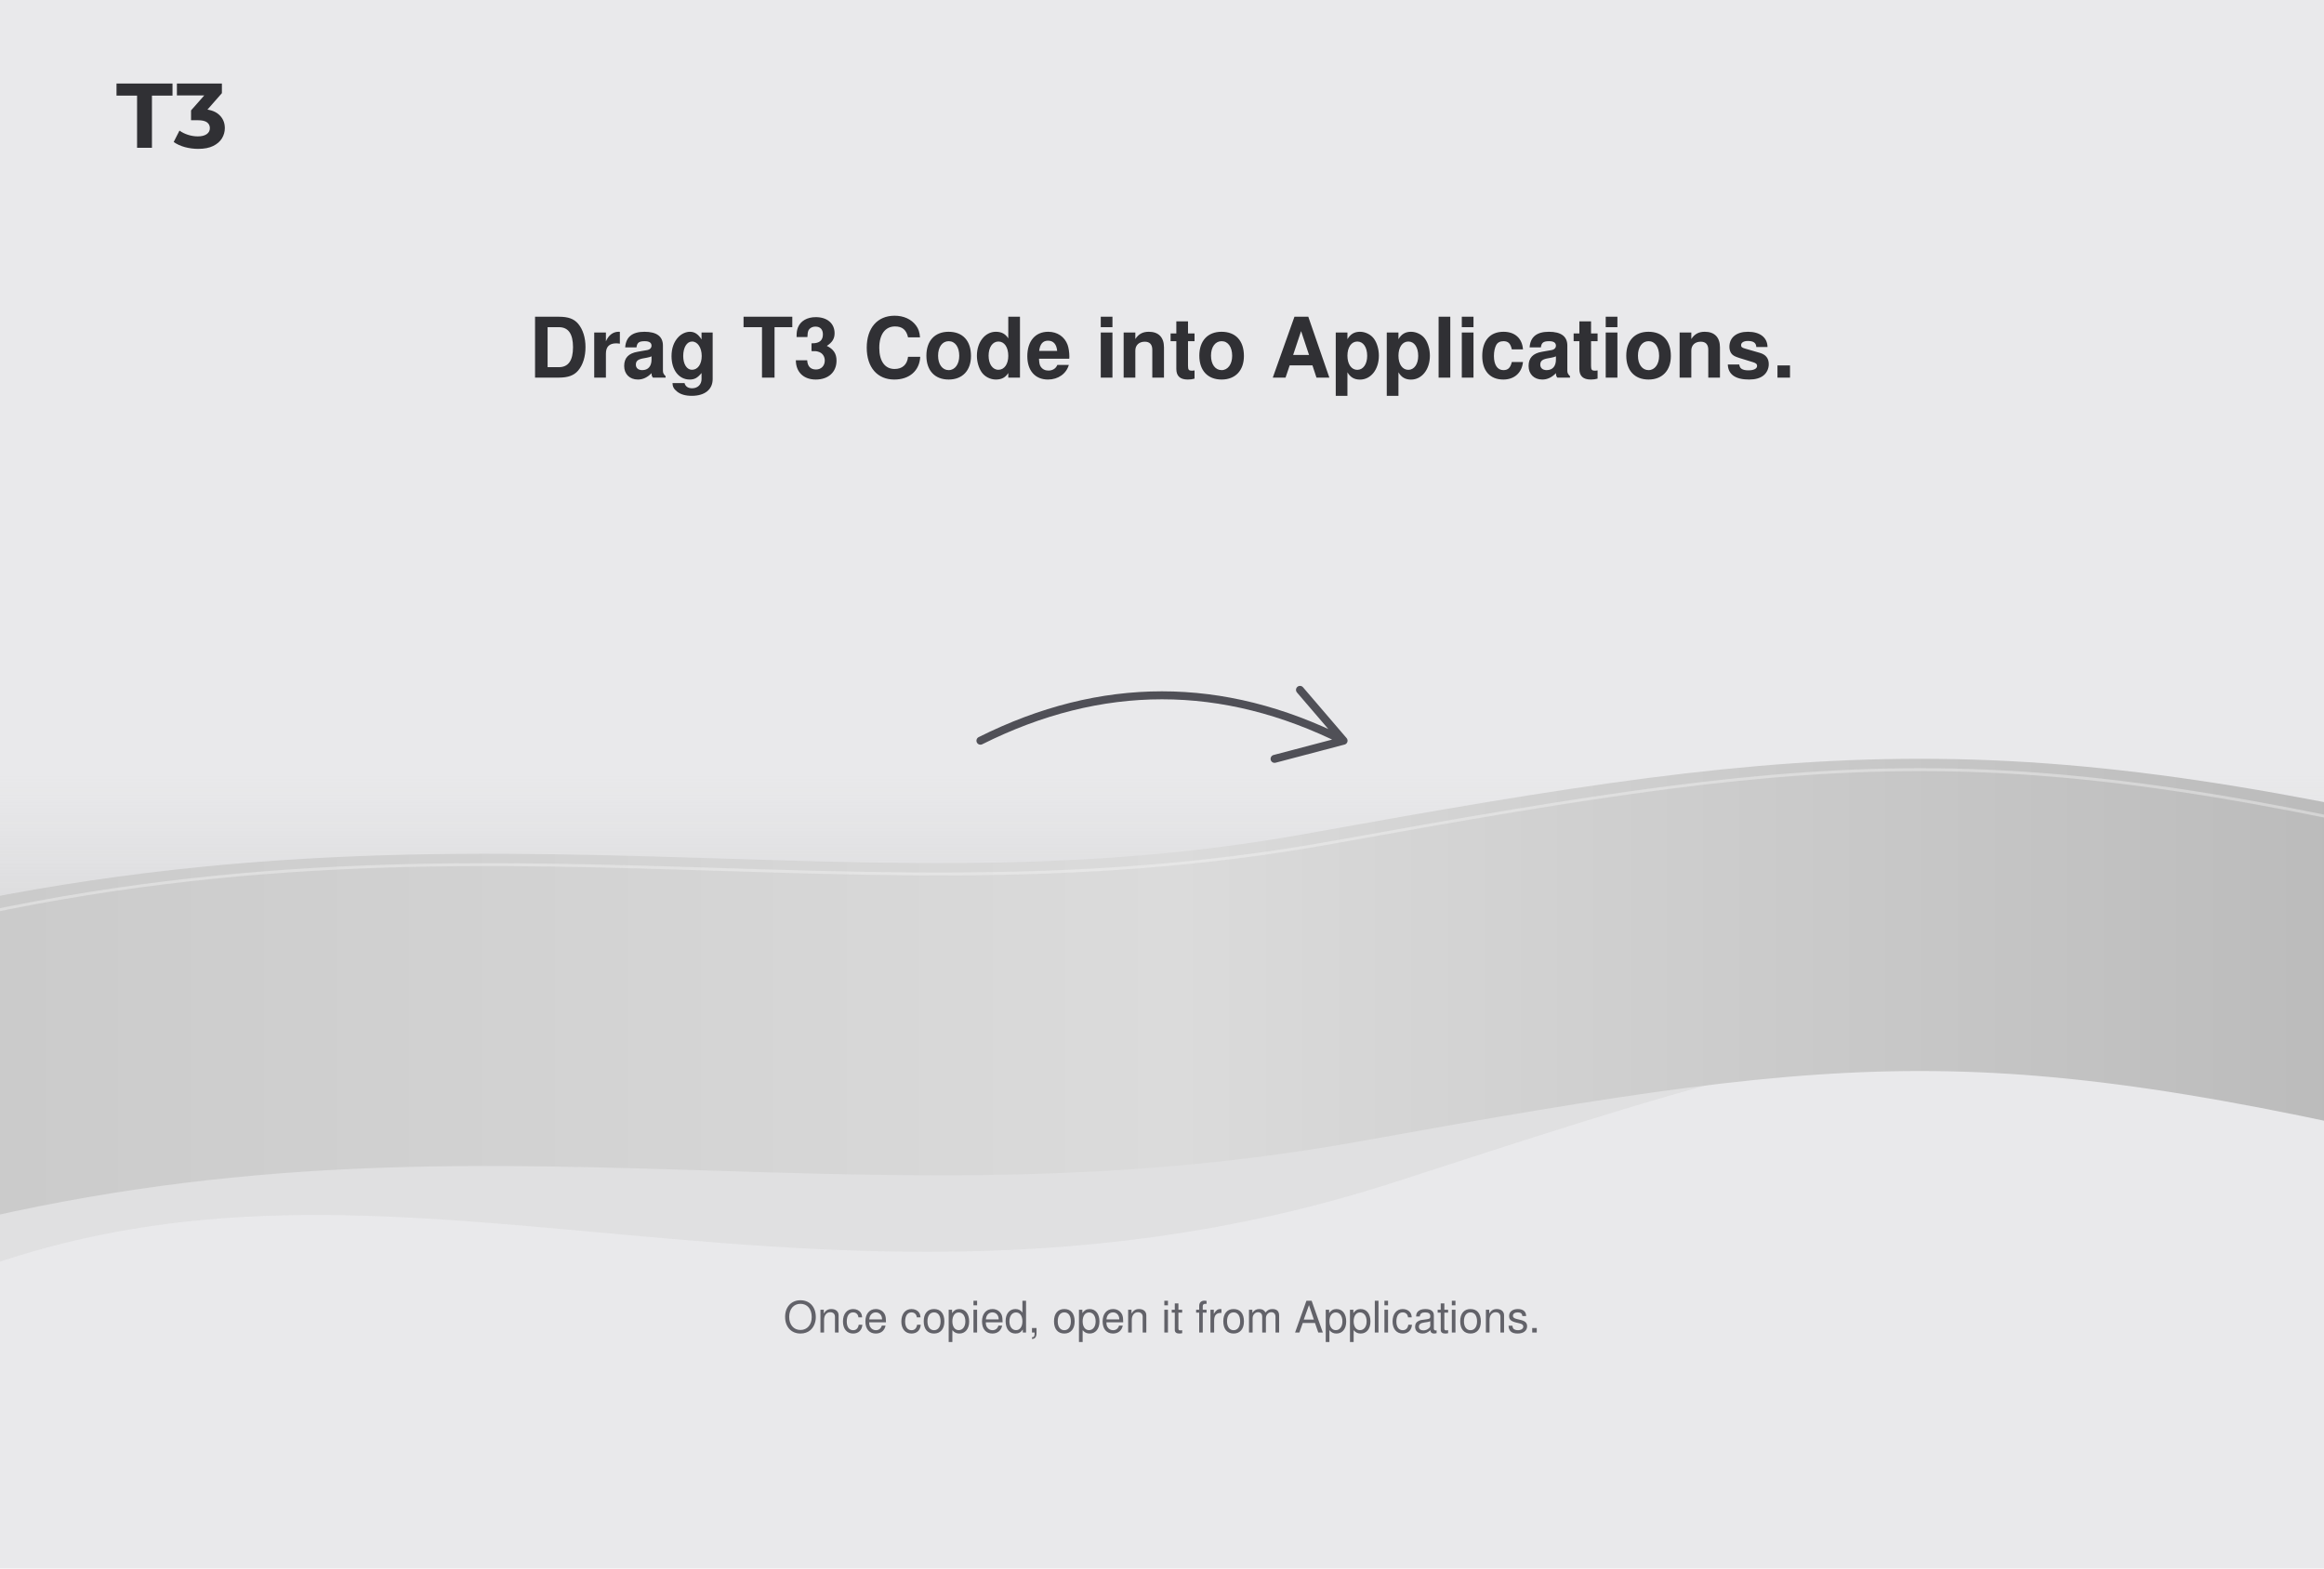
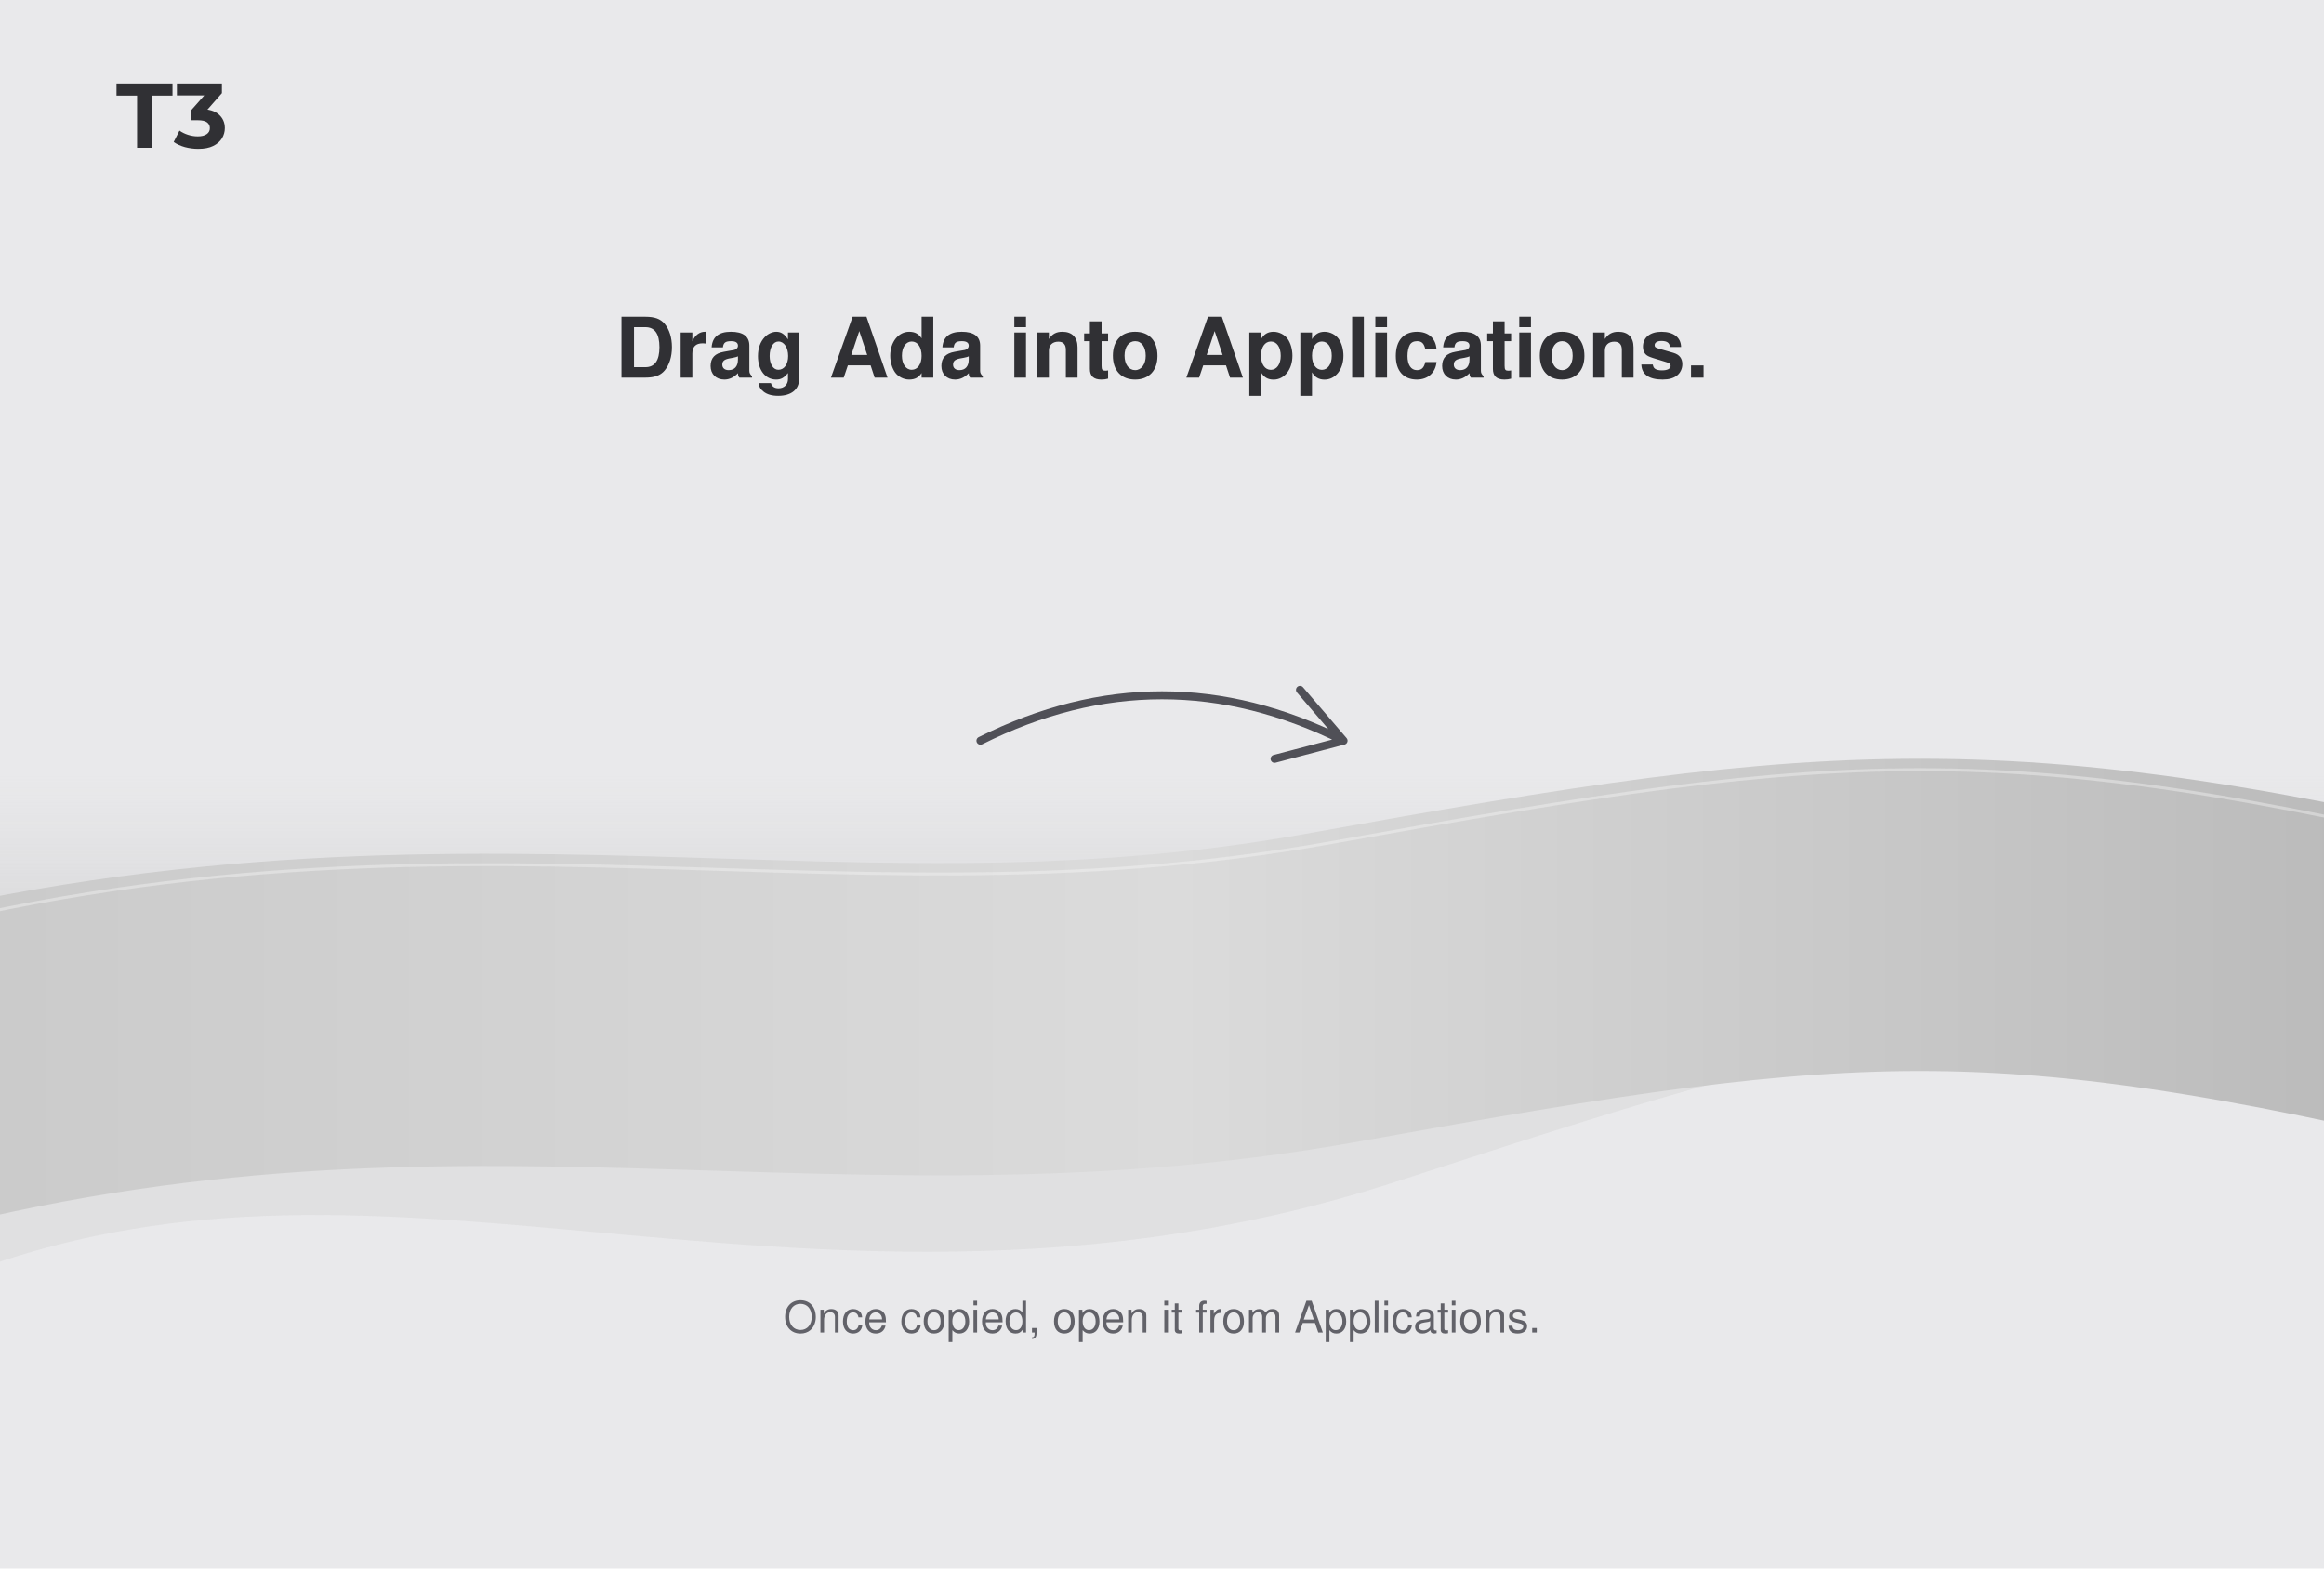
<svg xmlns="http://www.w3.org/2000/svg" width="1280" height="864" viewBox="0 0 640 432">
  <defs>
    <linearGradient id="veil" x1="0" y1="0" x2="0" y2="1">
      <stop stop-color="#B7B7B7" stop-opacity="0" />
      <stop offset=".55" stop-color="#A5A5A5" stop-opacity=".24" />
      <stop offset="1" stop-color="#D1D1D1" stop-opacity=".4" />
    </linearGradient>
    <linearGradient id="silk" x1="0" y1="0" x2="1" y2="0">
      <stop stop-color="#C8C8C8" />
      <stop offset=".5" stop-color="#DBDBDB" />
      <stop offset="1" stop-color="#B5B5B5" />
    </linearGradient>
  </defs>
  <rect width="640" height="432" fill="#E9E9EB" />
  <path d="M-60 293C95 220 214 304 362 256S559 191 707 257" stroke="url(#veil)" stroke-width="146" fill="none" opacity="1" stroke-linecap="round" stroke-linejoin="round" />
  <path d="M-60 306C113 252 223 298 367 272S553 242 707 280" stroke="url(#silk)" stroke-width="86" fill="none" opacity="1" stroke-linecap="round" stroke-linejoin="round" />
  <path d="M-60 266C113 212 223 258 367 232S553 202 707 240" stroke="#F5F5F5" stroke-width="0.8" fill="none" opacity="0.42" stroke-linecap="round" stroke-linejoin="round" />
  <svg x="32" y="23" width="30" height="18" viewBox="15.531 37 94.394 56.96" fill="#303034">
    <path d="M33.451 93V47.56H15.531V37H64.331V47.56H46.411V93H33.451ZM86.725 93.96C82.832 93.96 78.965 93.453 75.125 92.44C71.285 91.373 68.032 89.88 65.365 87.96L70.405 78.04C72.539 79.587 75.019 80.813 77.845 81.72C80.672 82.627 83.525 83.08 86.405 83.08C89.659 83.08 92.219 82.44 94.085 81.16C95.952 79.88 96.885 78.12 96.885 75.88C96.885 73.747 96.059 72.067 94.405 70.84C92.752 69.613 90.085 69 86.405 69H80.485V60.44L96.085 42.76L97.525 47.4H68.165V37H107.365V45.4L91.845 63.08L85.285 59.32H89.045C95.925 59.32 101.125 60.867 104.645 63.96C108.165 67.053 109.925 71.027 109.925 75.88C109.925 79.027 109.099 81.987 107.445 84.76C105.792 87.48 103.259 89.693 99.845 91.4C96.432 93.107 92.059 93.96 86.725 93.96Z" />
  </svg>
-   <text x="320" y="104" fill="#303034" font-family="Helvetica" font-size="23" font-weight="700" text-anchor="middle">Drag T3 Code into Applications.</text>
+   <text x="320" y="104" fill="#303034" font-family="Helvetica" font-size="23" font-weight="700" text-anchor="middle">Drag Ada into Applications.</text>
  <path d="M270 204Q320 179 370 204M358 190L370 204L351 209" stroke="#505057" stroke-width="2.2" fill="none" opacity="1" stroke-linecap="round" stroke-linejoin="round" />
  <text x="320" y="367" fill="#626269" font-family="Helvetica" font-size="12" font-weight="400" text-anchor="middle">Once copied, open it from Applications.</text>
</svg>
